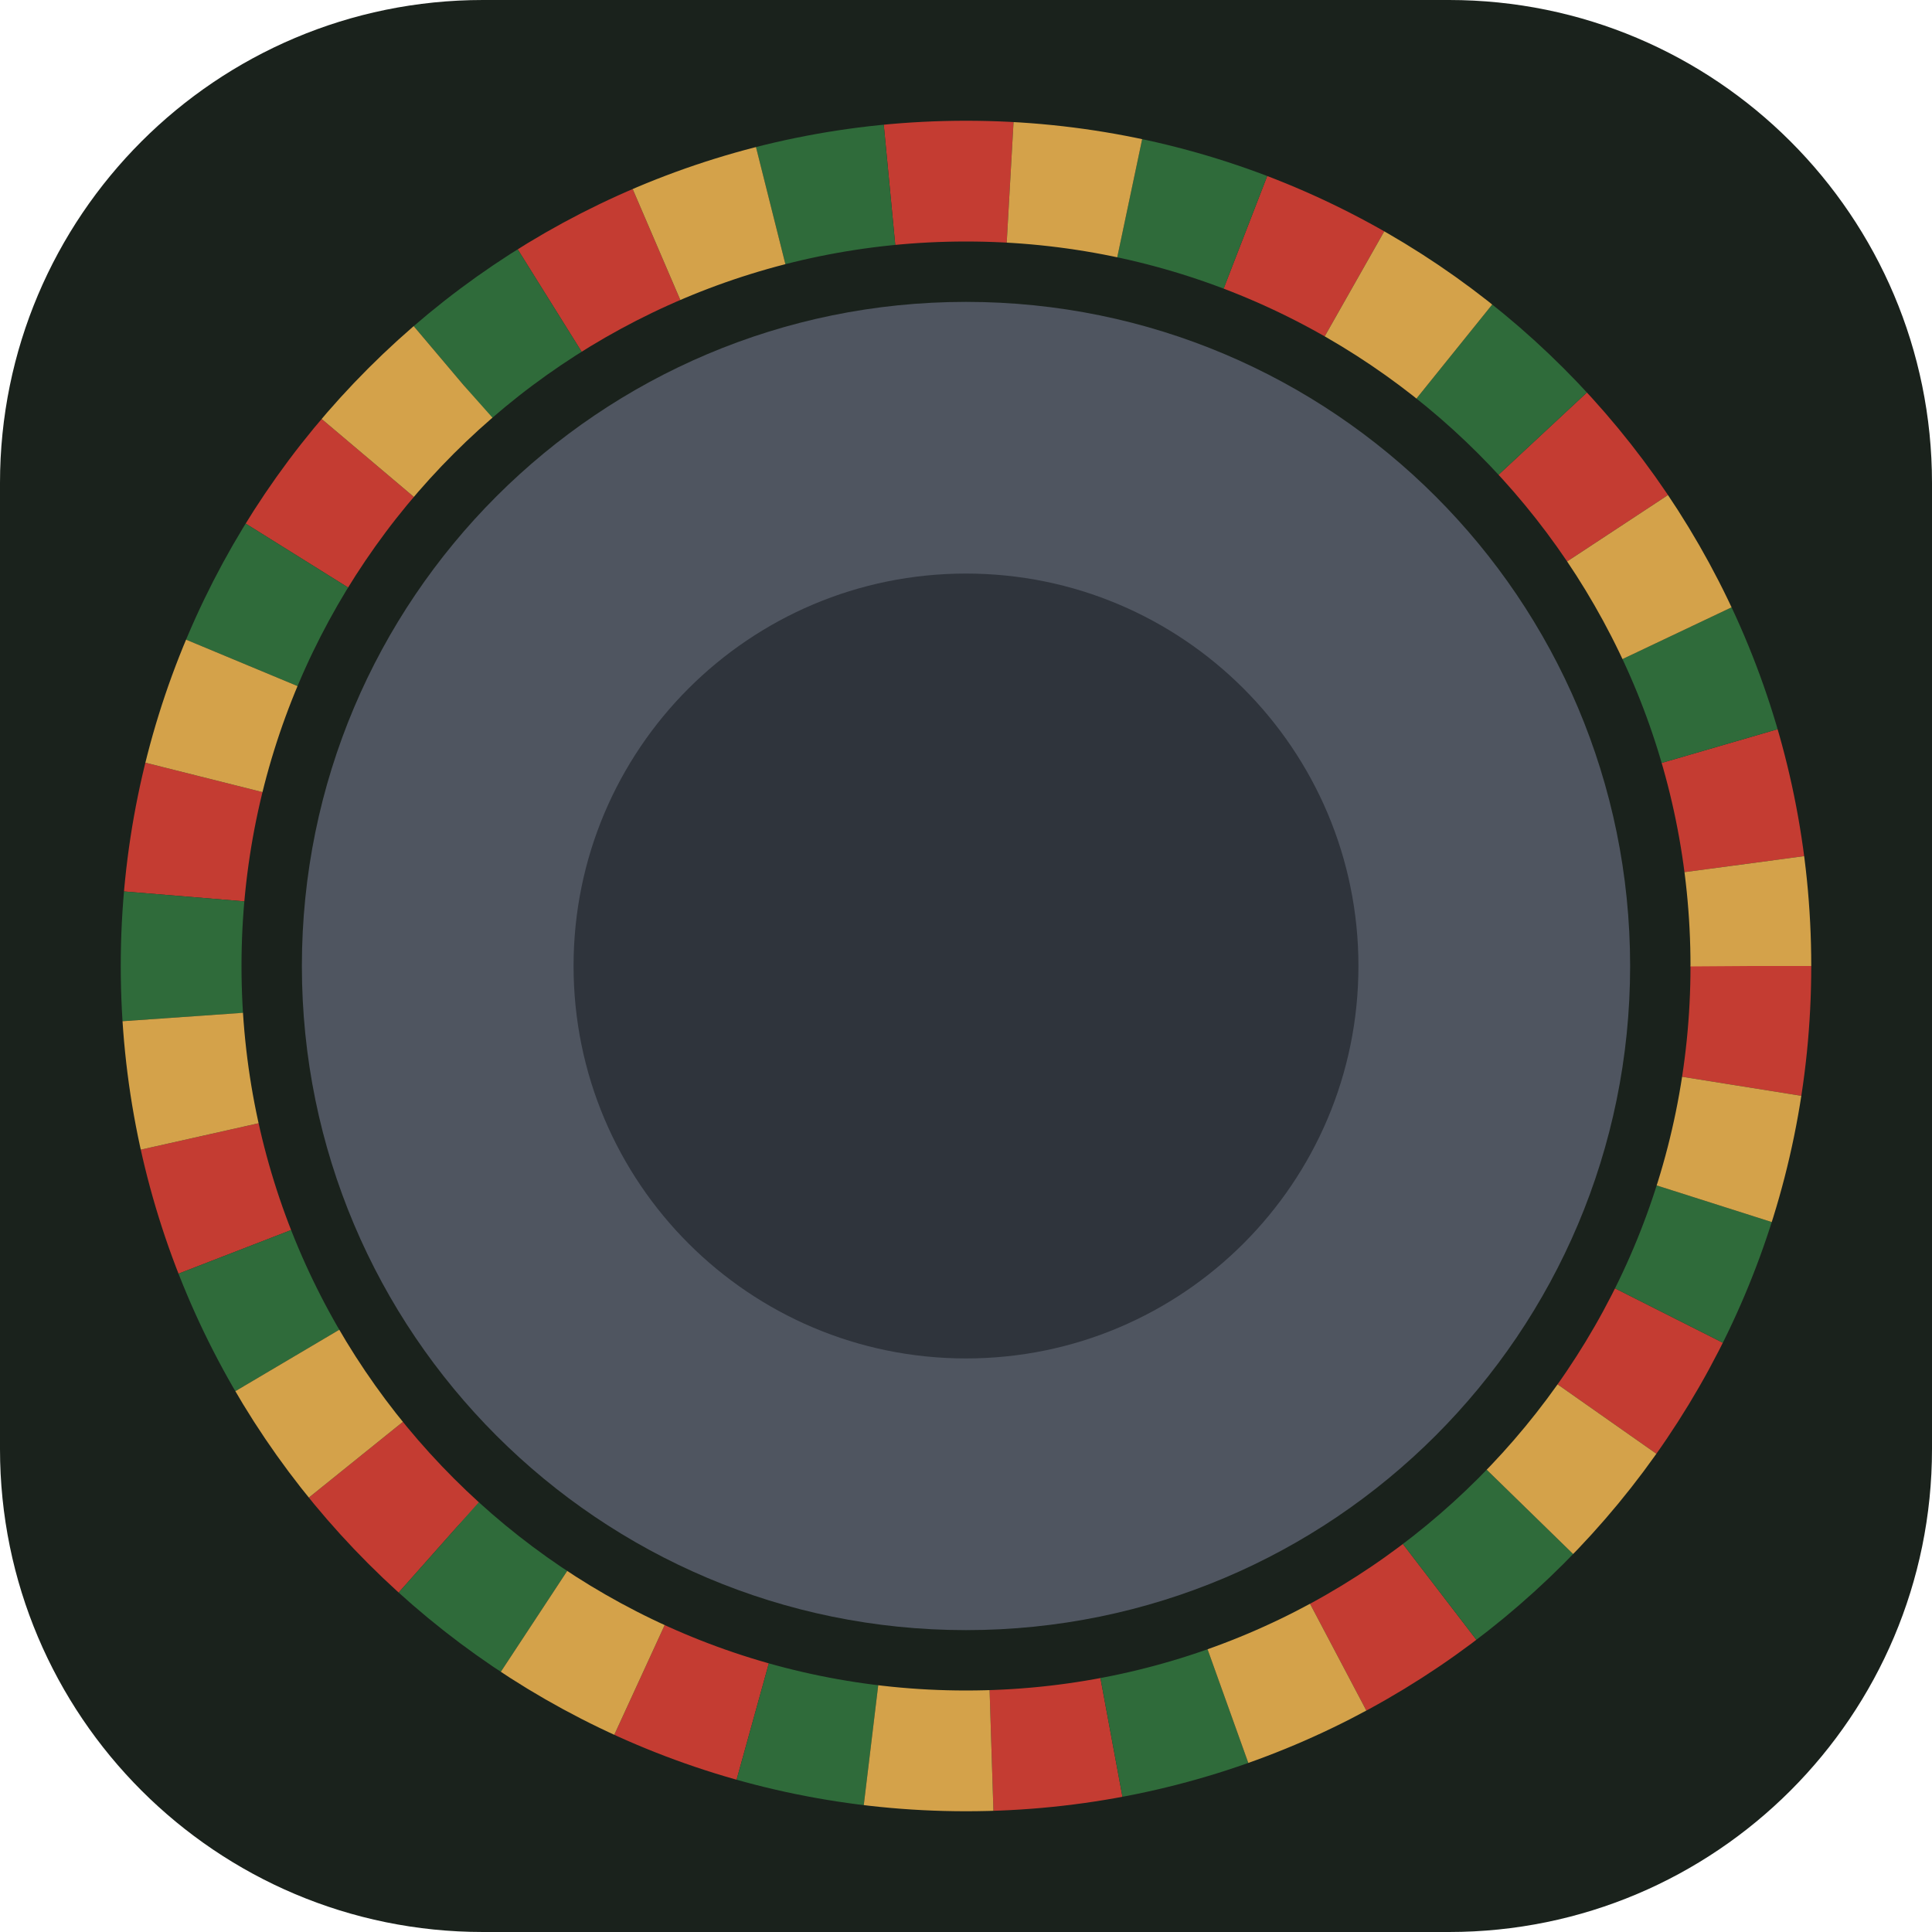
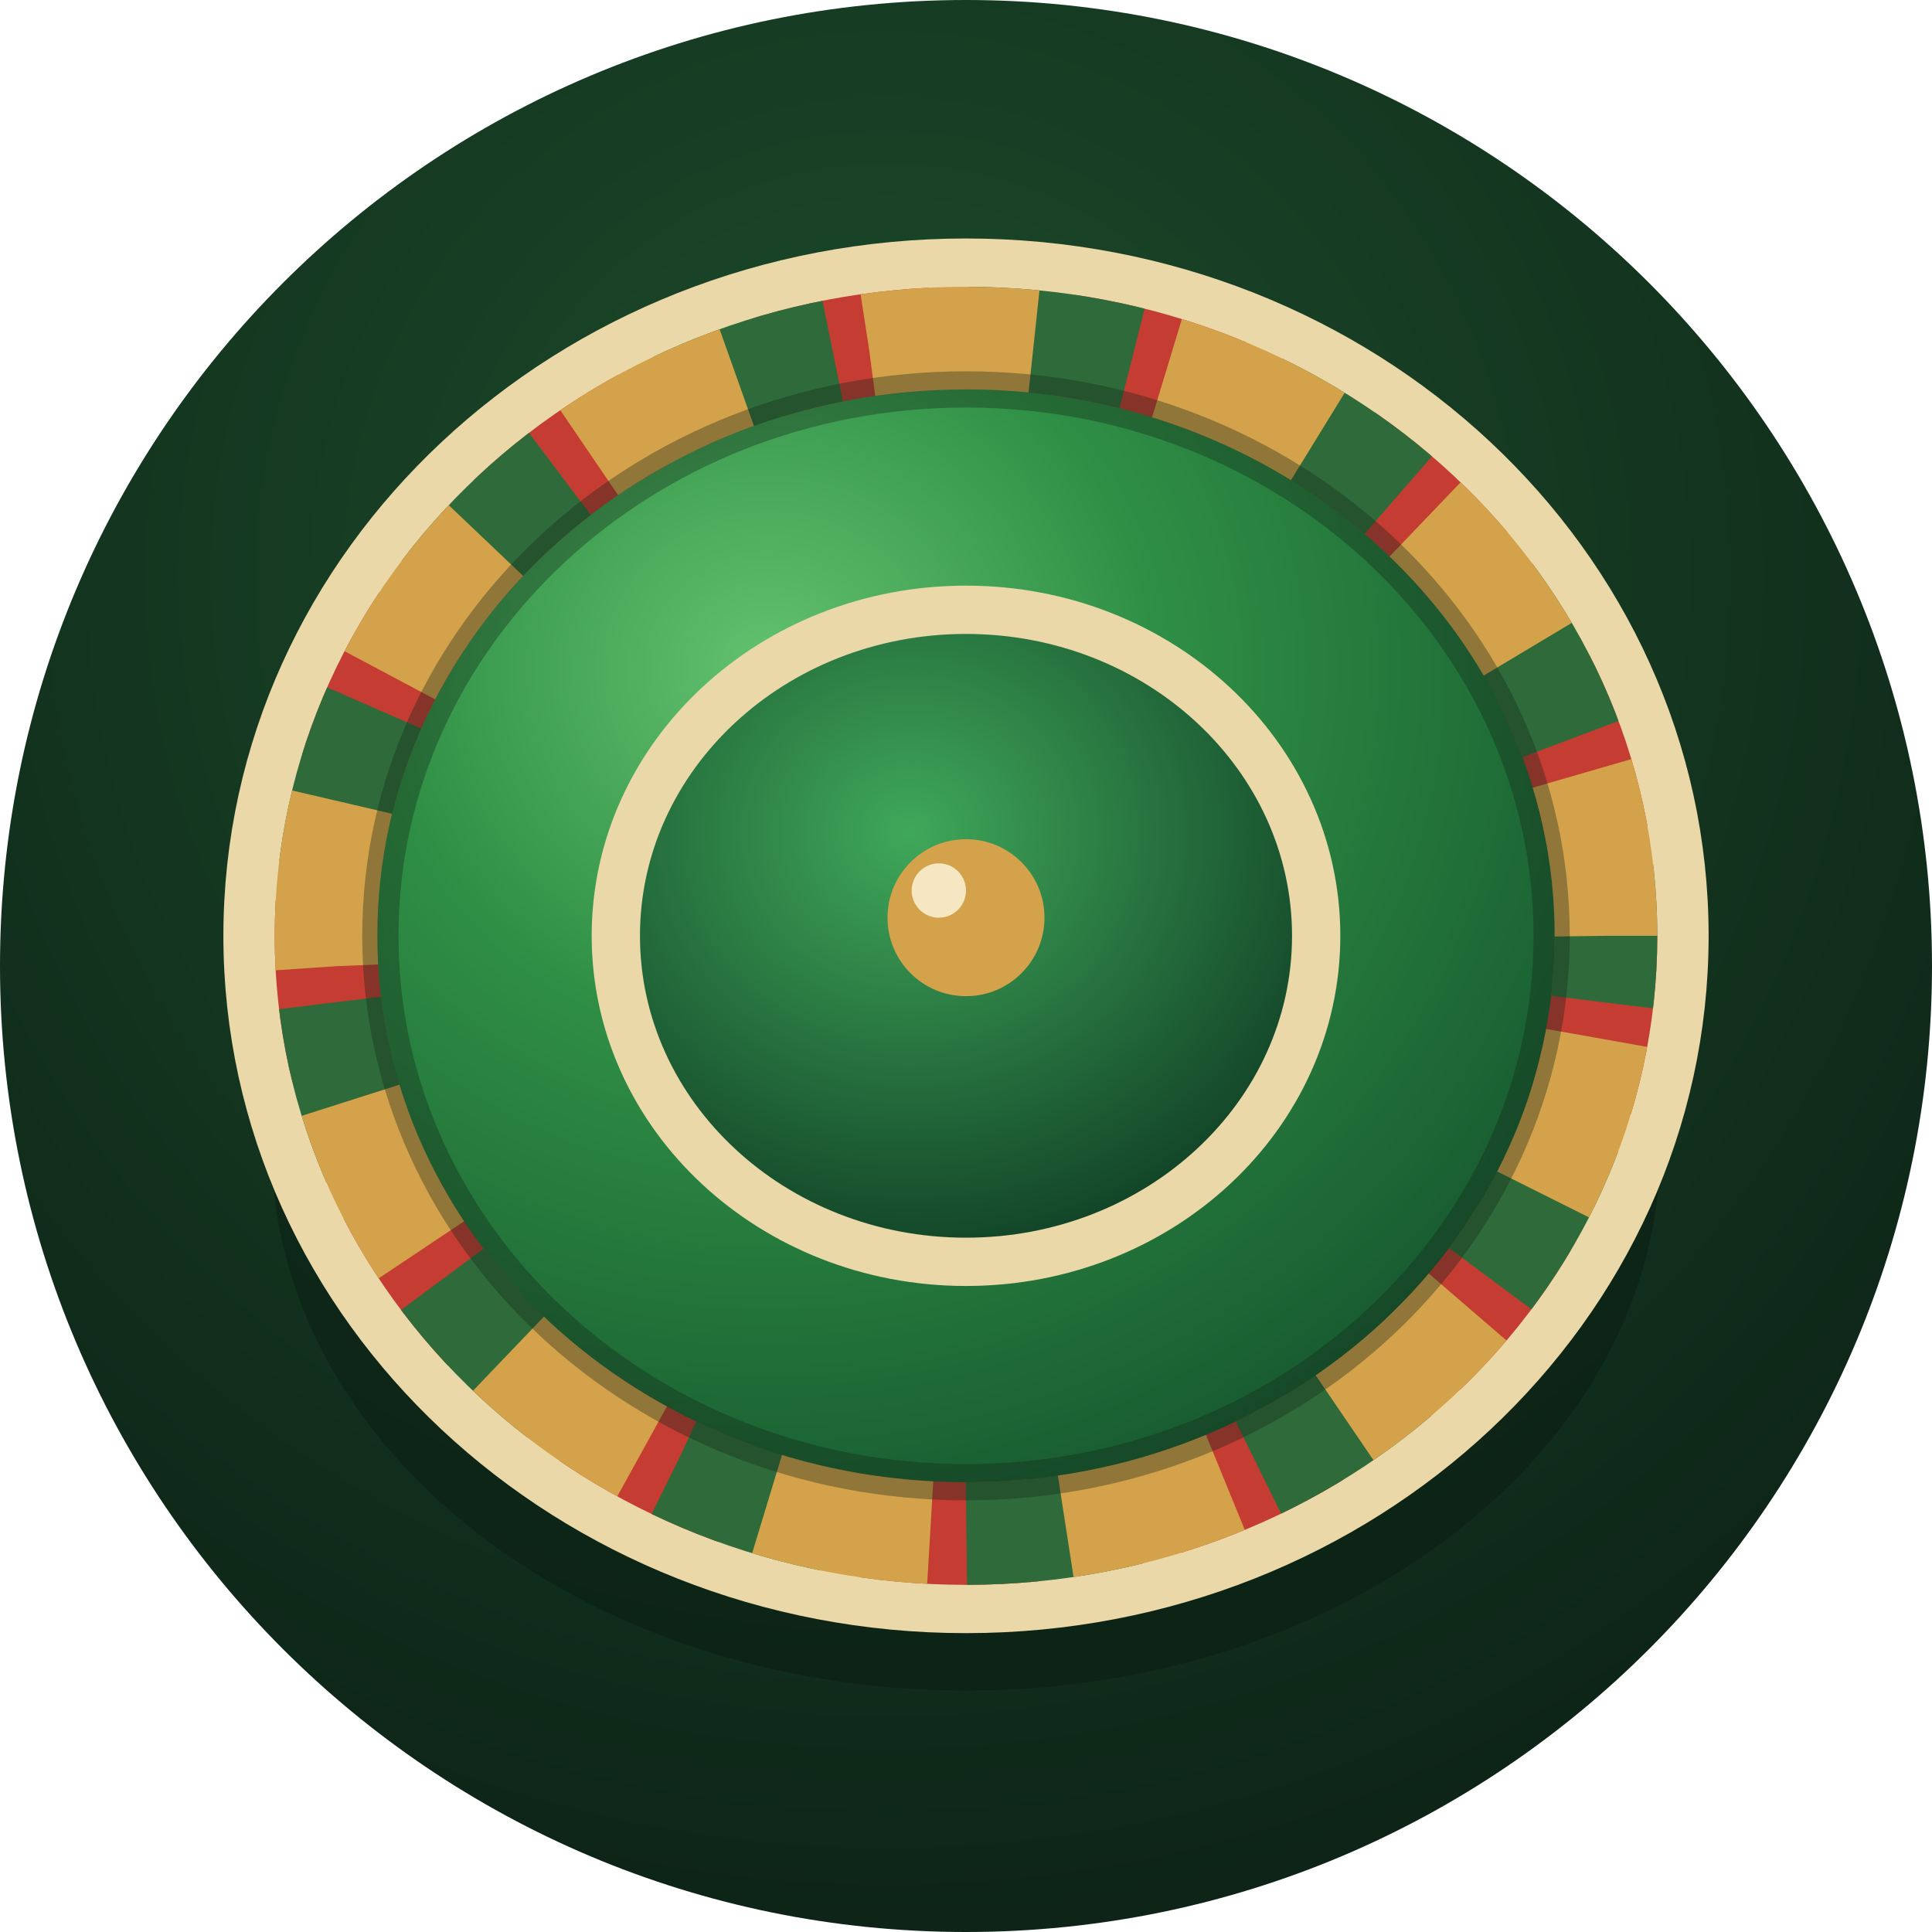
<svg xmlns="http://www.w3.org/2000/svg" viewBox="0 0 64 64" role="img" aria-label="नाटी धमाका">
-   <rect width="64" height="64" rx="16" fill="#1a221c" />
-   <circle cx="32" cy="32" r="22" fill="#4f5560" />
-   <circle cx="32" cy="32" r="13" fill="#2f343c" />
-   <circle cx="32" cy="32" r="26" fill="none" stroke="#c43c32" stroke-width="4" stroke-dasharray="4 8" />
-   <circle cx="32" cy="32" r="26" fill="none" stroke="#2f6b3a" stroke-width="4" stroke-dasharray="4 8" stroke-dashoffset="4" />
-   <circle cx="32" cy="32" r="26" fill="none" stroke="#d4a24a" stroke-width="4" stroke-dasharray="4 8" stroke-dashoffset="8" />
+   <defs>
+     <radialGradient id="plate" cx="46%" cy="30%" r="78%">
+       <stop offset="0%" stop-color="#1d4d2c" />
+       <stop offset="100%" stop-color="#0b1f14" />
+     </radialGradient>
+     <radialGradient id="velvet" cx="36%" cy="30%" r="72%">
+       <stop offset="0%" stop-color="#63c26f" />
+       <stop offset="38%" stop-color="#2f8f45" />
+       <stop offset="100%" stop-color="#14532d" />
+     </radialGradient>
+     <radialGradient id="crown" cx="42%" cy="34%" r="70%">
+       <stop offset="0%" stop-color="#3fa85a" />
+       <stop offset="100%" stop-color="#0f3d24" />
+     </radialGradient>
+   </defs>
+   <circle cx="32" cy="32" r="32" fill="url(#plate)" />
+   <ellipse cx="32" cy="38" rx="23" ry="18" fill="#06140c" opacity="0.38" />
+   <ellipse cx="32" cy="31" rx="23.5" ry="22" fill="url(#velvet)" />
+   <ellipse cx="32" cy="31" rx="23.5" ry="22" fill="none" stroke="#ead8a8" stroke-width="2.2" />
+   <ellipse cx="32" cy="31" rx="21.2" ry="19.8" fill="none" stroke="#c43c32" stroke-width="3.4" stroke-dasharray="5.5 4.5" />
+   <ellipse cx="32" cy="31" rx="21.2" ry="19.8" fill="none" stroke="#2f6b3a" stroke-width="3.4" stroke-dasharray="5.5 4.5" stroke-dashoffset="3.3" />
+   <ellipse cx="32" cy="31" rx="21.2" ry="19.8" fill="none" stroke="#d4a24a" stroke-width="3.4" stroke-dasharray="5.5 4.5" stroke-dashoffset="6.6" />
+   <ellipse cx="32" cy="31" rx="19.4" ry="18.1" fill="none" stroke="#102418" stroke-width="1.2" opacity="0.35" />
+   <ellipse cx="32" cy="31" rx="11.6" ry="10.8" fill="url(#crown)" />
+   <ellipse cx="32" cy="31" rx="11.6" ry="10.8" fill="none" stroke="#ead8a8" stroke-width="1.6" />
+   <circle cx="32" cy="30.4" r="2.6" fill="#d4a24a" />
+   <circle cx="31.1" cy="29.5" r="0.9" fill="#f6e7c2" />
</svg>
